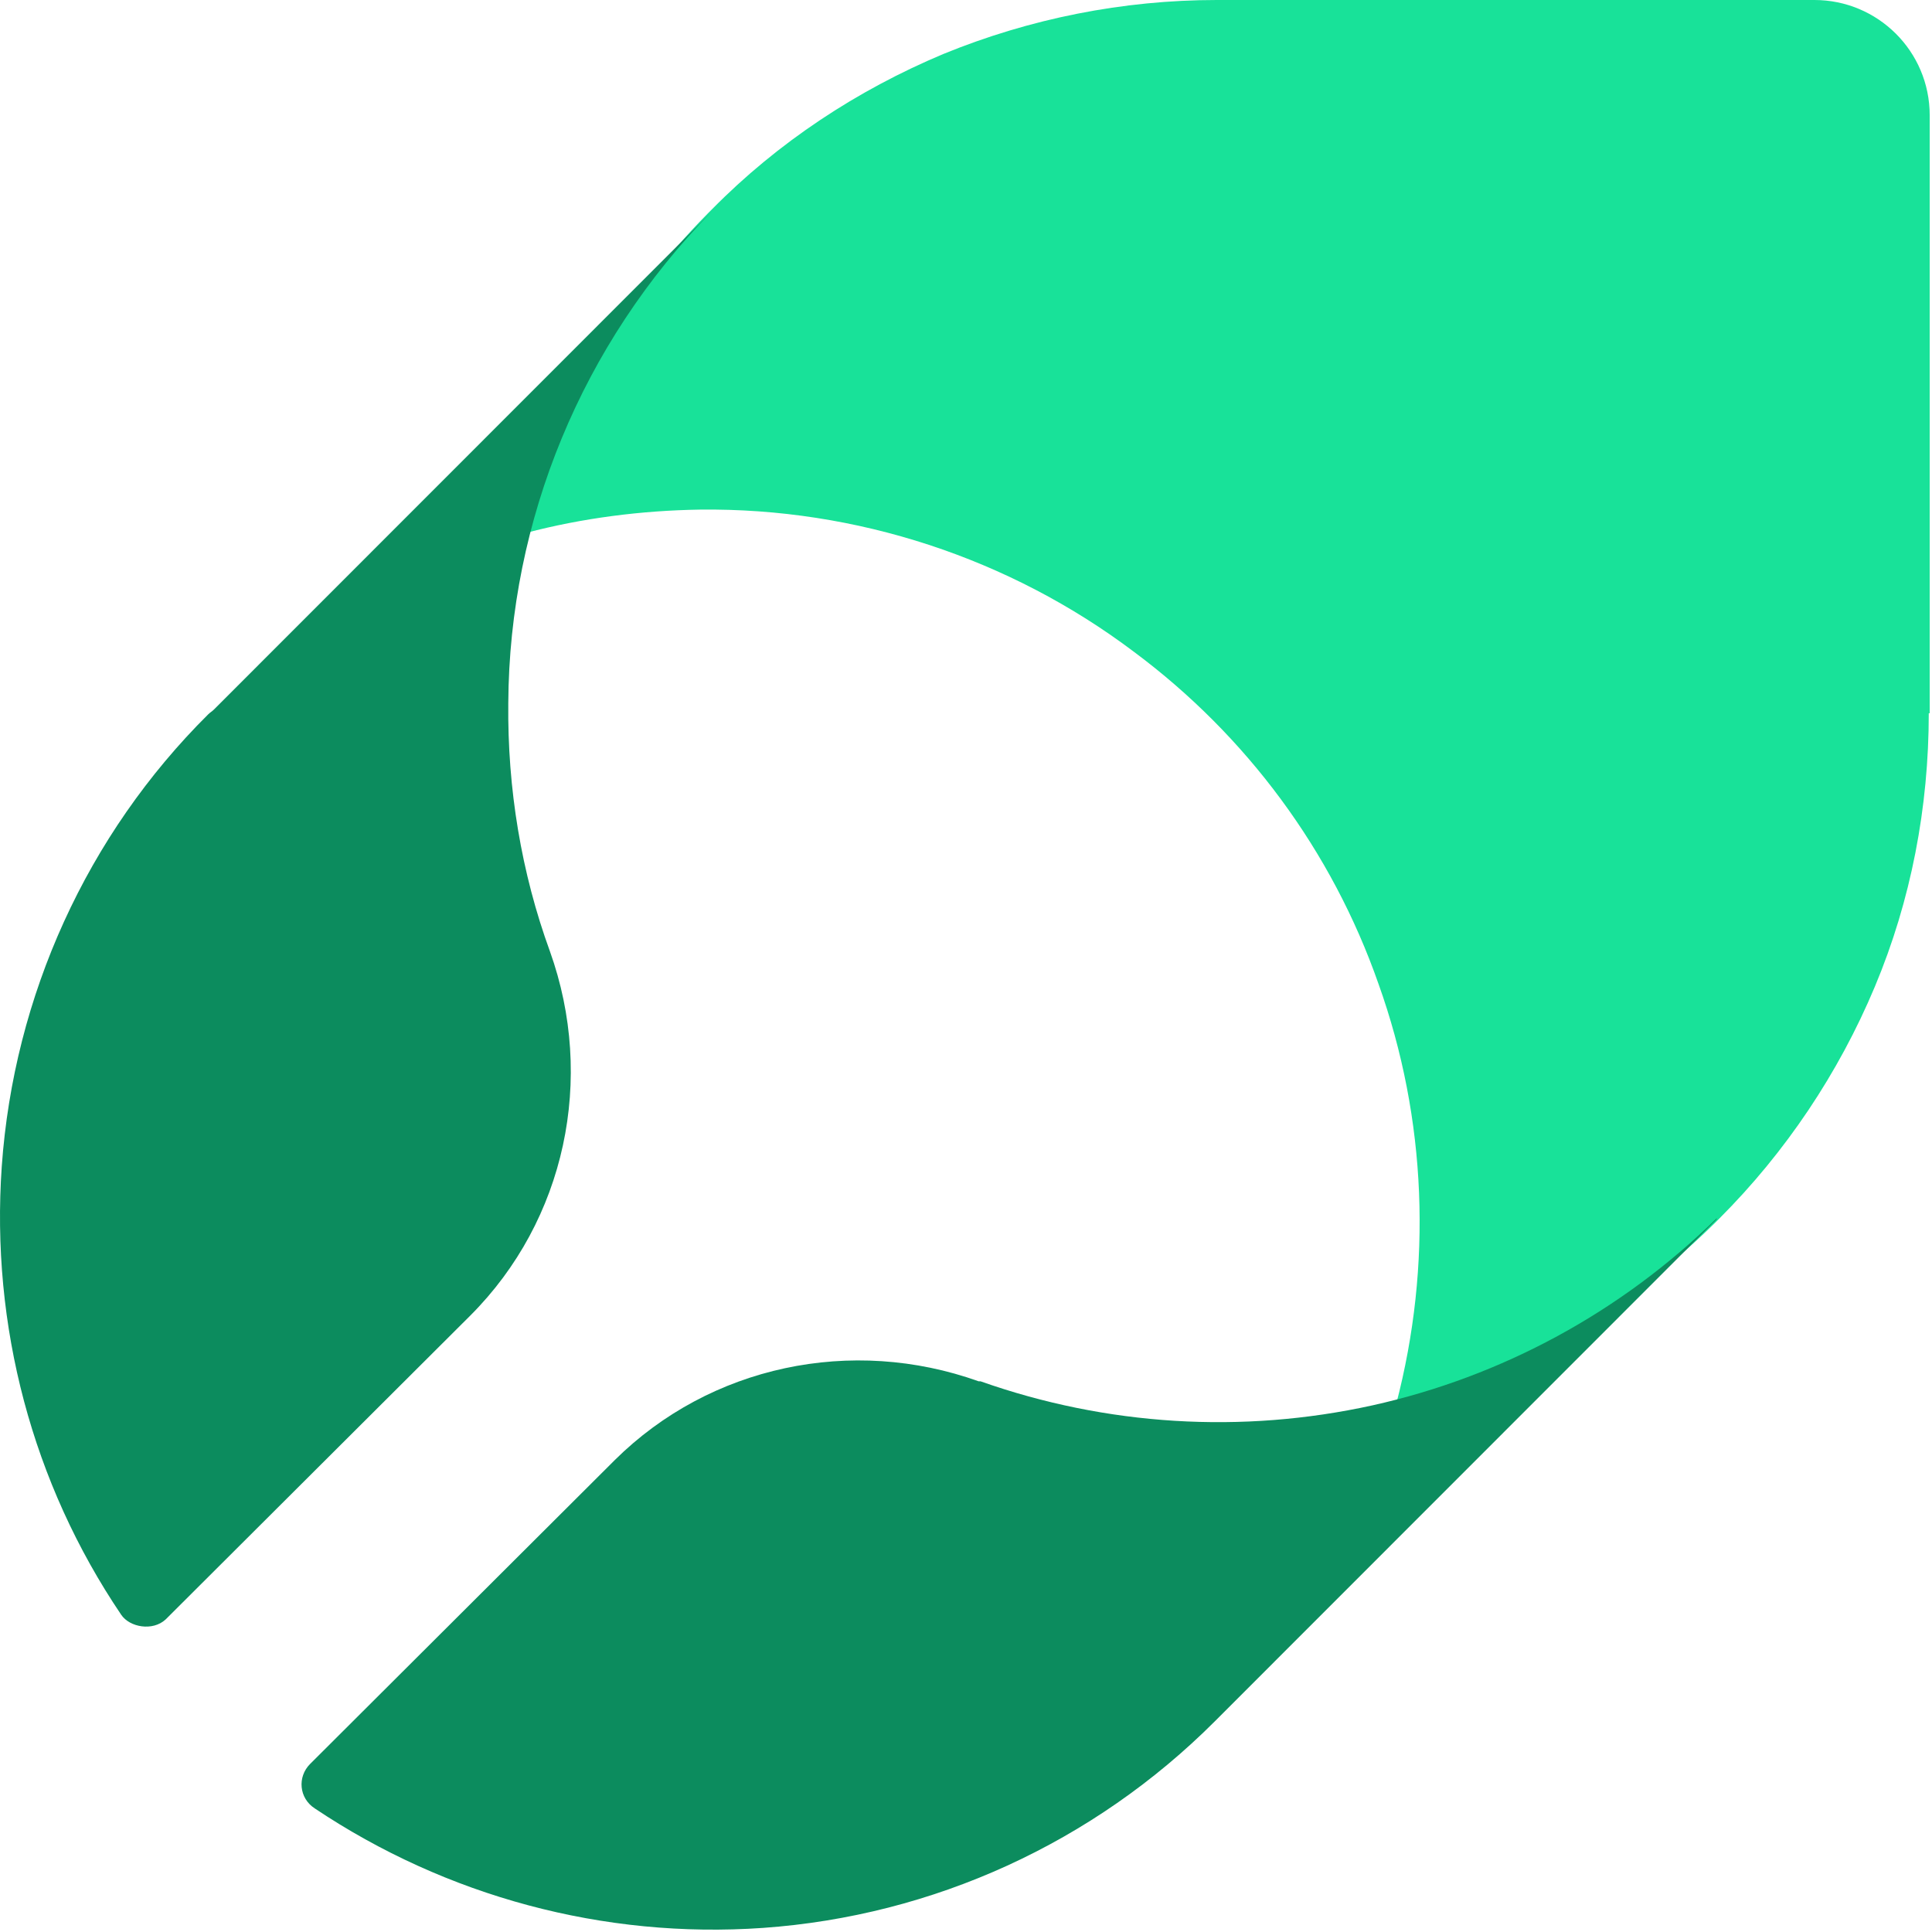
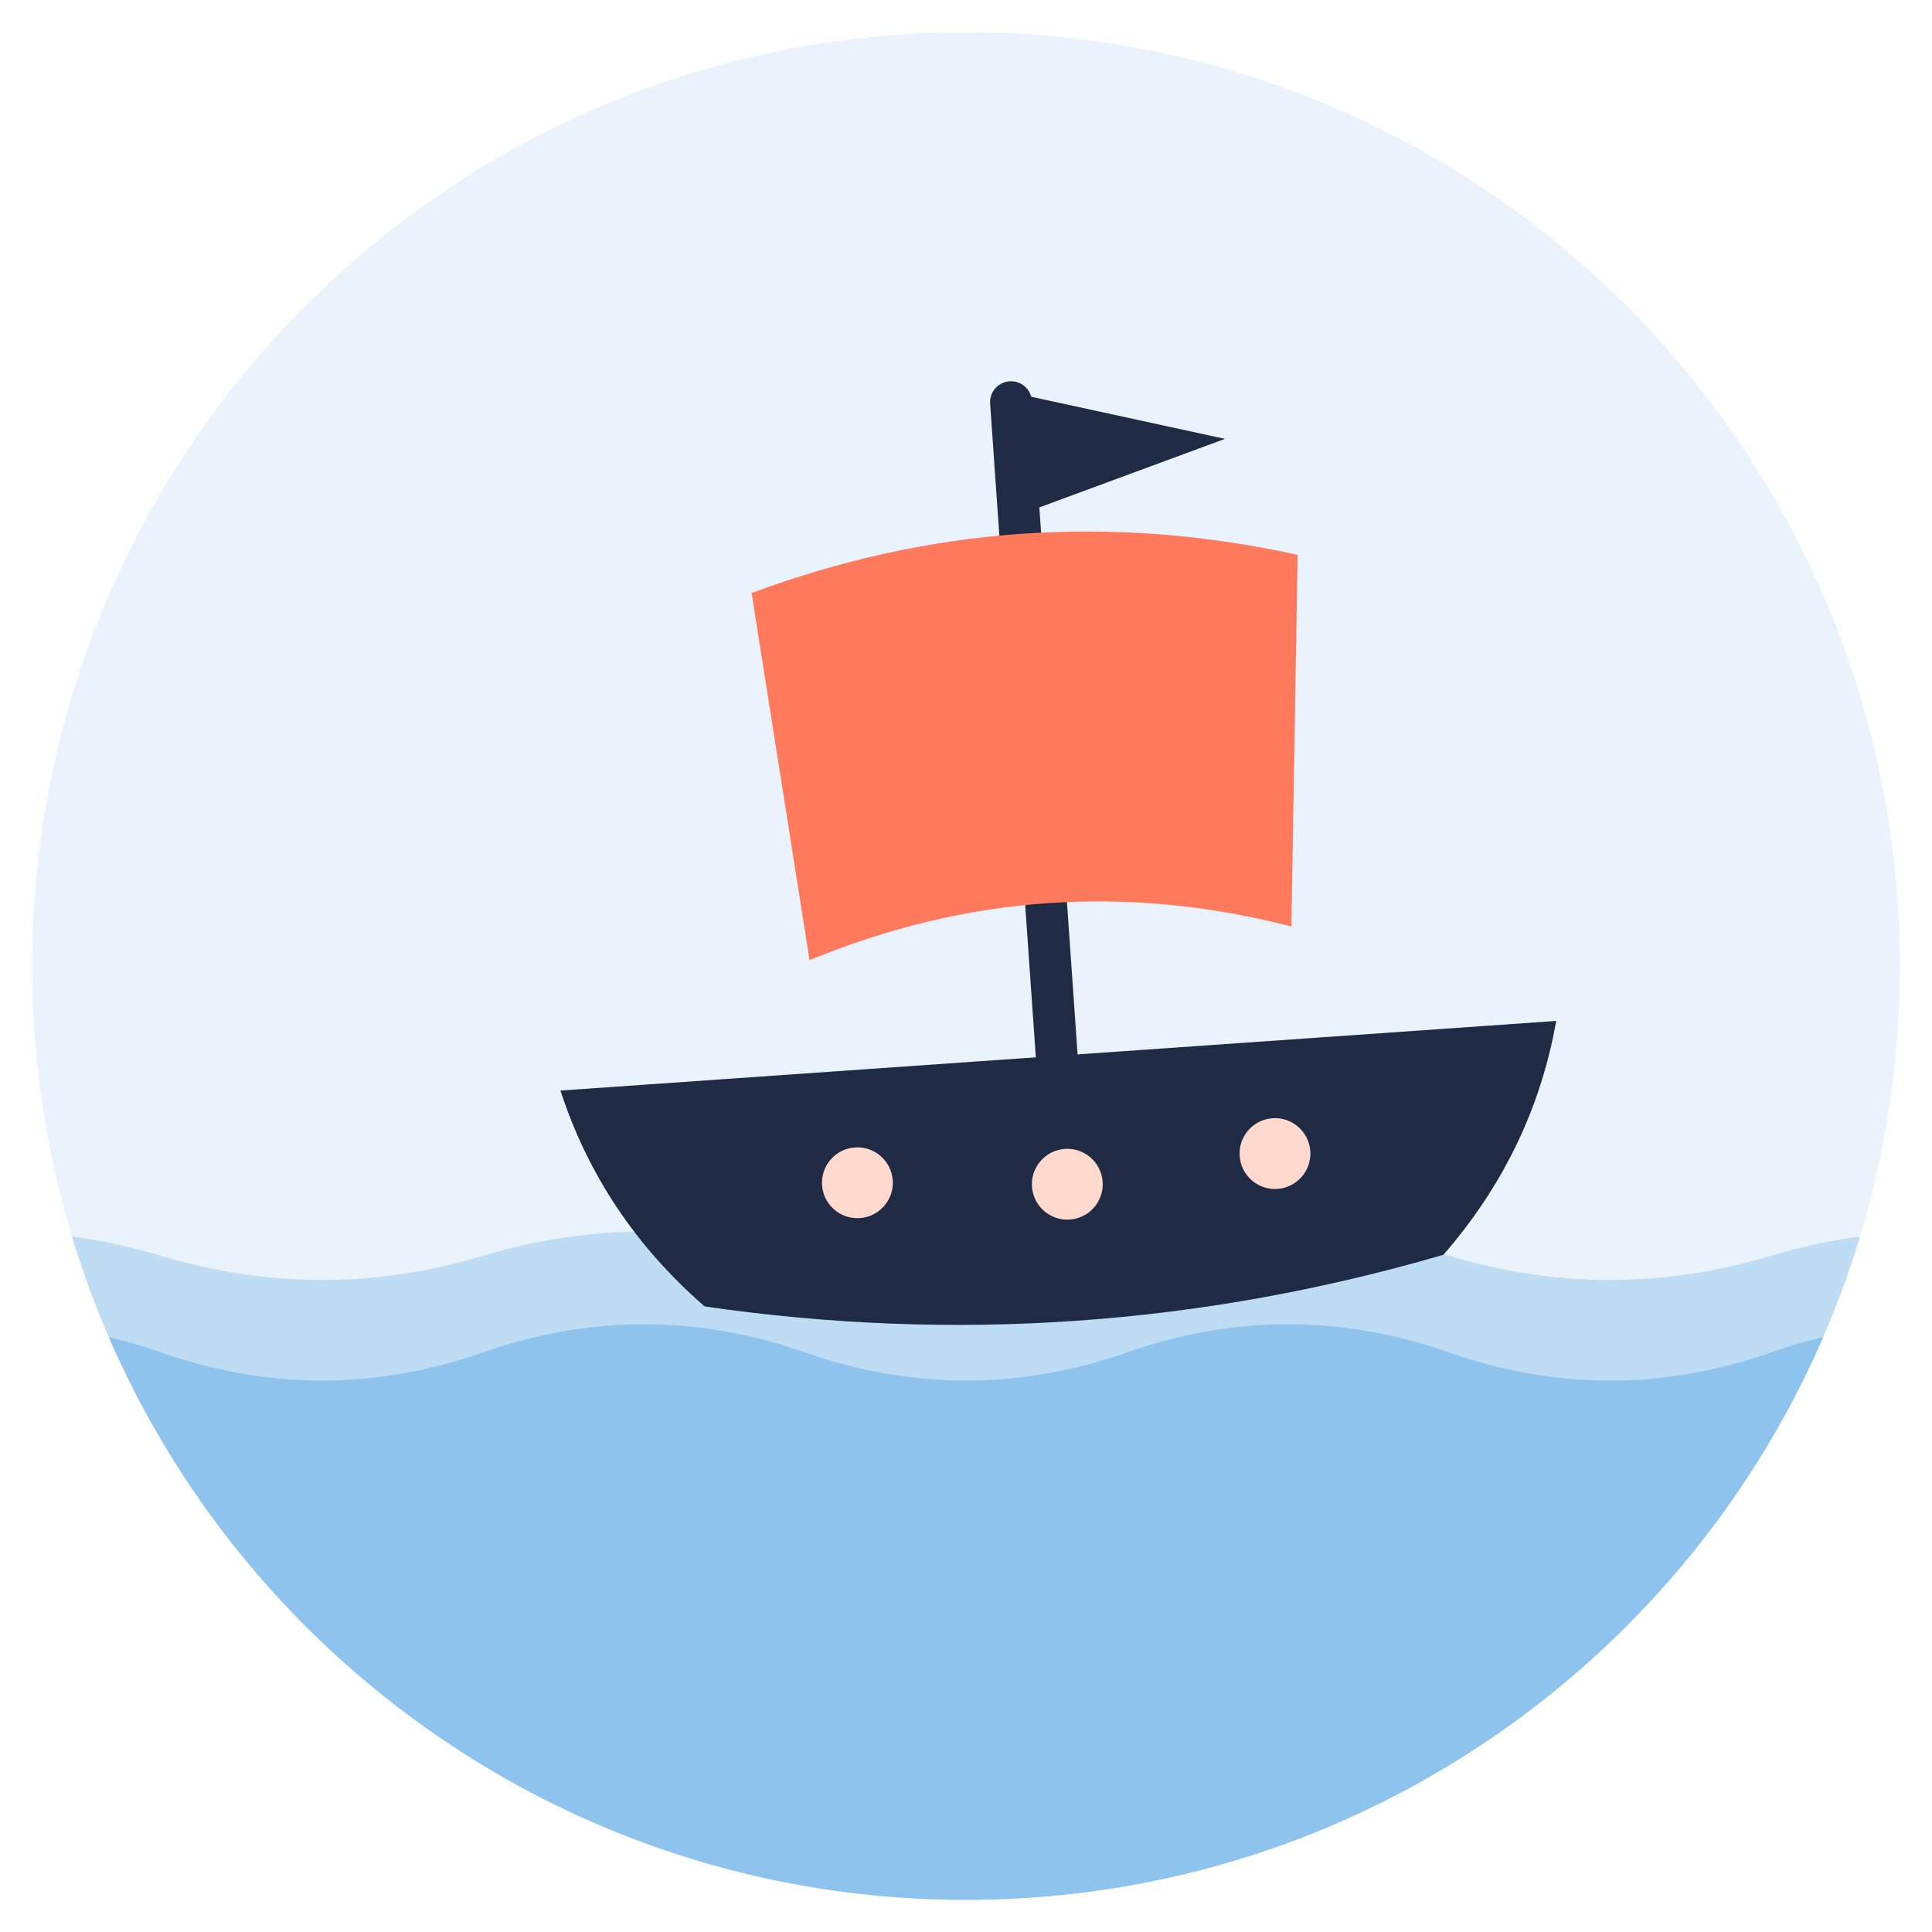
- <svg xmlns="http://www.w3.org/2000/svg" width="502" height="502" viewBox="0 0 502 502" fill="none">
-   <path d="M501.402 185.33V29.962C501.402 13.29 487.876 0 471.453 0H316.156C291.763 0 267.611 4.832 245.15 14.014C222.689 23.438 202.16 36.969 185.012 54.367L183.804 55.575C161.101 78.53 144.92 107.042 136.708 138.454C151.441 134.588 166.656 132.655 181.871 132.413C222.447 131.93 262.298 144.978 294.661 169.383C323.885 191.13 346.104 221.092 358.18 255.645C370.739 290.681 372.188 328.859 362.769 364.862C393.925 356.647 422.666 340.457 445.611 317.744L446.818 316.536C463.966 299.38 477.732 278.841 487.151 256.37C496.571 233.898 501.16 209.735 501.16 185.33H501.402Z" fill="#18E299" />
-   <path d="M132.071 182.706C132.312 135.044 151.32 89.307 184.764 55.125L55.557 184.391C55.076 184.873 54.594 185.113 54.113 185.595C22.593 216.888 3.586 258.774 0.458 303.066C-2.43 344.47 8.397 385.392 31.496 419.575C33.699 422.835 39.677 423.907 43.046 420.778L122.206 341.822C146.989 317.028 154.689 280.198 142.899 247.219C135.44 226.758 131.831 204.852 132.071 182.706Z" fill="#0C8C5E" />
-   <path d="M446.067 316.547C421.284 340.86 390.245 357.71 356.56 365.172C322.634 372.635 287.506 370.468 254.783 358.914C254.783 358.914 254.542 358.914 254.301 358.914C221.338 347.118 184.525 354.821 159.742 379.375L80.581 458.331C77.212 461.701 77.694 467.238 81.784 469.885C115.95 492.754 156.855 503.827 198.24 500.938C242.512 497.809 284.137 478.792 315.656 447.258L316.859 446.054L446.067 316.788V316.547Z" fill="#0C8C5E" />
+ <svg xmlns="http://www.w3.org/2000/svg" viewBox="0 0 120 120" width="120" height="120" role="img" aria-label="everydeck">
+   <style>.ed-boat{transform-box:view-box;transform-origin:60px 80px;transform:rotate(-4deg)}</style>
+   <defs>
+     <clipPath id="ed-clip">
+       <circle cx="60" cy="60" r="58" />
+     </clipPath>
+   </defs>
+   <g clip-path="url(#ed-clip)">
+     <rect width="120" height="120" fill="#EAF3FC" />
+     <path class="ed-wave ed-w1" d="M-10 78 q10 -3 20 0 q10 3 20 0 q10 -3 20 0 q10 3 20 0 q10 -3 20 0 q10 3 20 0 q10 -3 20 0 q10 3 20 0 q10 -3 20 0 q10 3 20 0 V130 H-10 Z" fill="#BFDCF5" />
+     <g class="ed-boat">
+       <rect x="59.6" y="28" width="2.6" height="46" rx="1.3" fill="#1F2A44" />
+       <path class="ed-flag" d="M62 29 L74 32.5 L62 36 Z" fill="#1F2A44" />
+       <path d="M44 40 Q61 35 78 40 L76 63 Q61 58 46 63 Z" fill="#FF7A5C" />
+       <path d="M30 70 H92 Q90 78 84 84 Q61 89 38 84 Q32 78 30 70 Z" fill="#1F2A44" />
+       <circle cx="48" cy="77" r="2.2" fill="#FFD9CE" />
+       <circle cx="61" cy="78" r="2.2" fill="#FFD9CE" />
+       <circle cx="74" cy="77" r="2.2" fill="#FFD9CE" />
+     </g>
+     <path class="ed-wave ed-w2" d="M-10 84 q10 -3.5 20 0 q10 3.5 20 0 q10 -3.5 20 0 q10 3.5 20 0 q10 -3.5 20 0 q10 3.5 20 0 q10 -3.5 20 0 q10 3.5 20 0 q10 -3.5 20 0 q10 3.5 20 0 V130 H-10 Z" fill="#8EC3EE" />
+   </g>
</svg>
